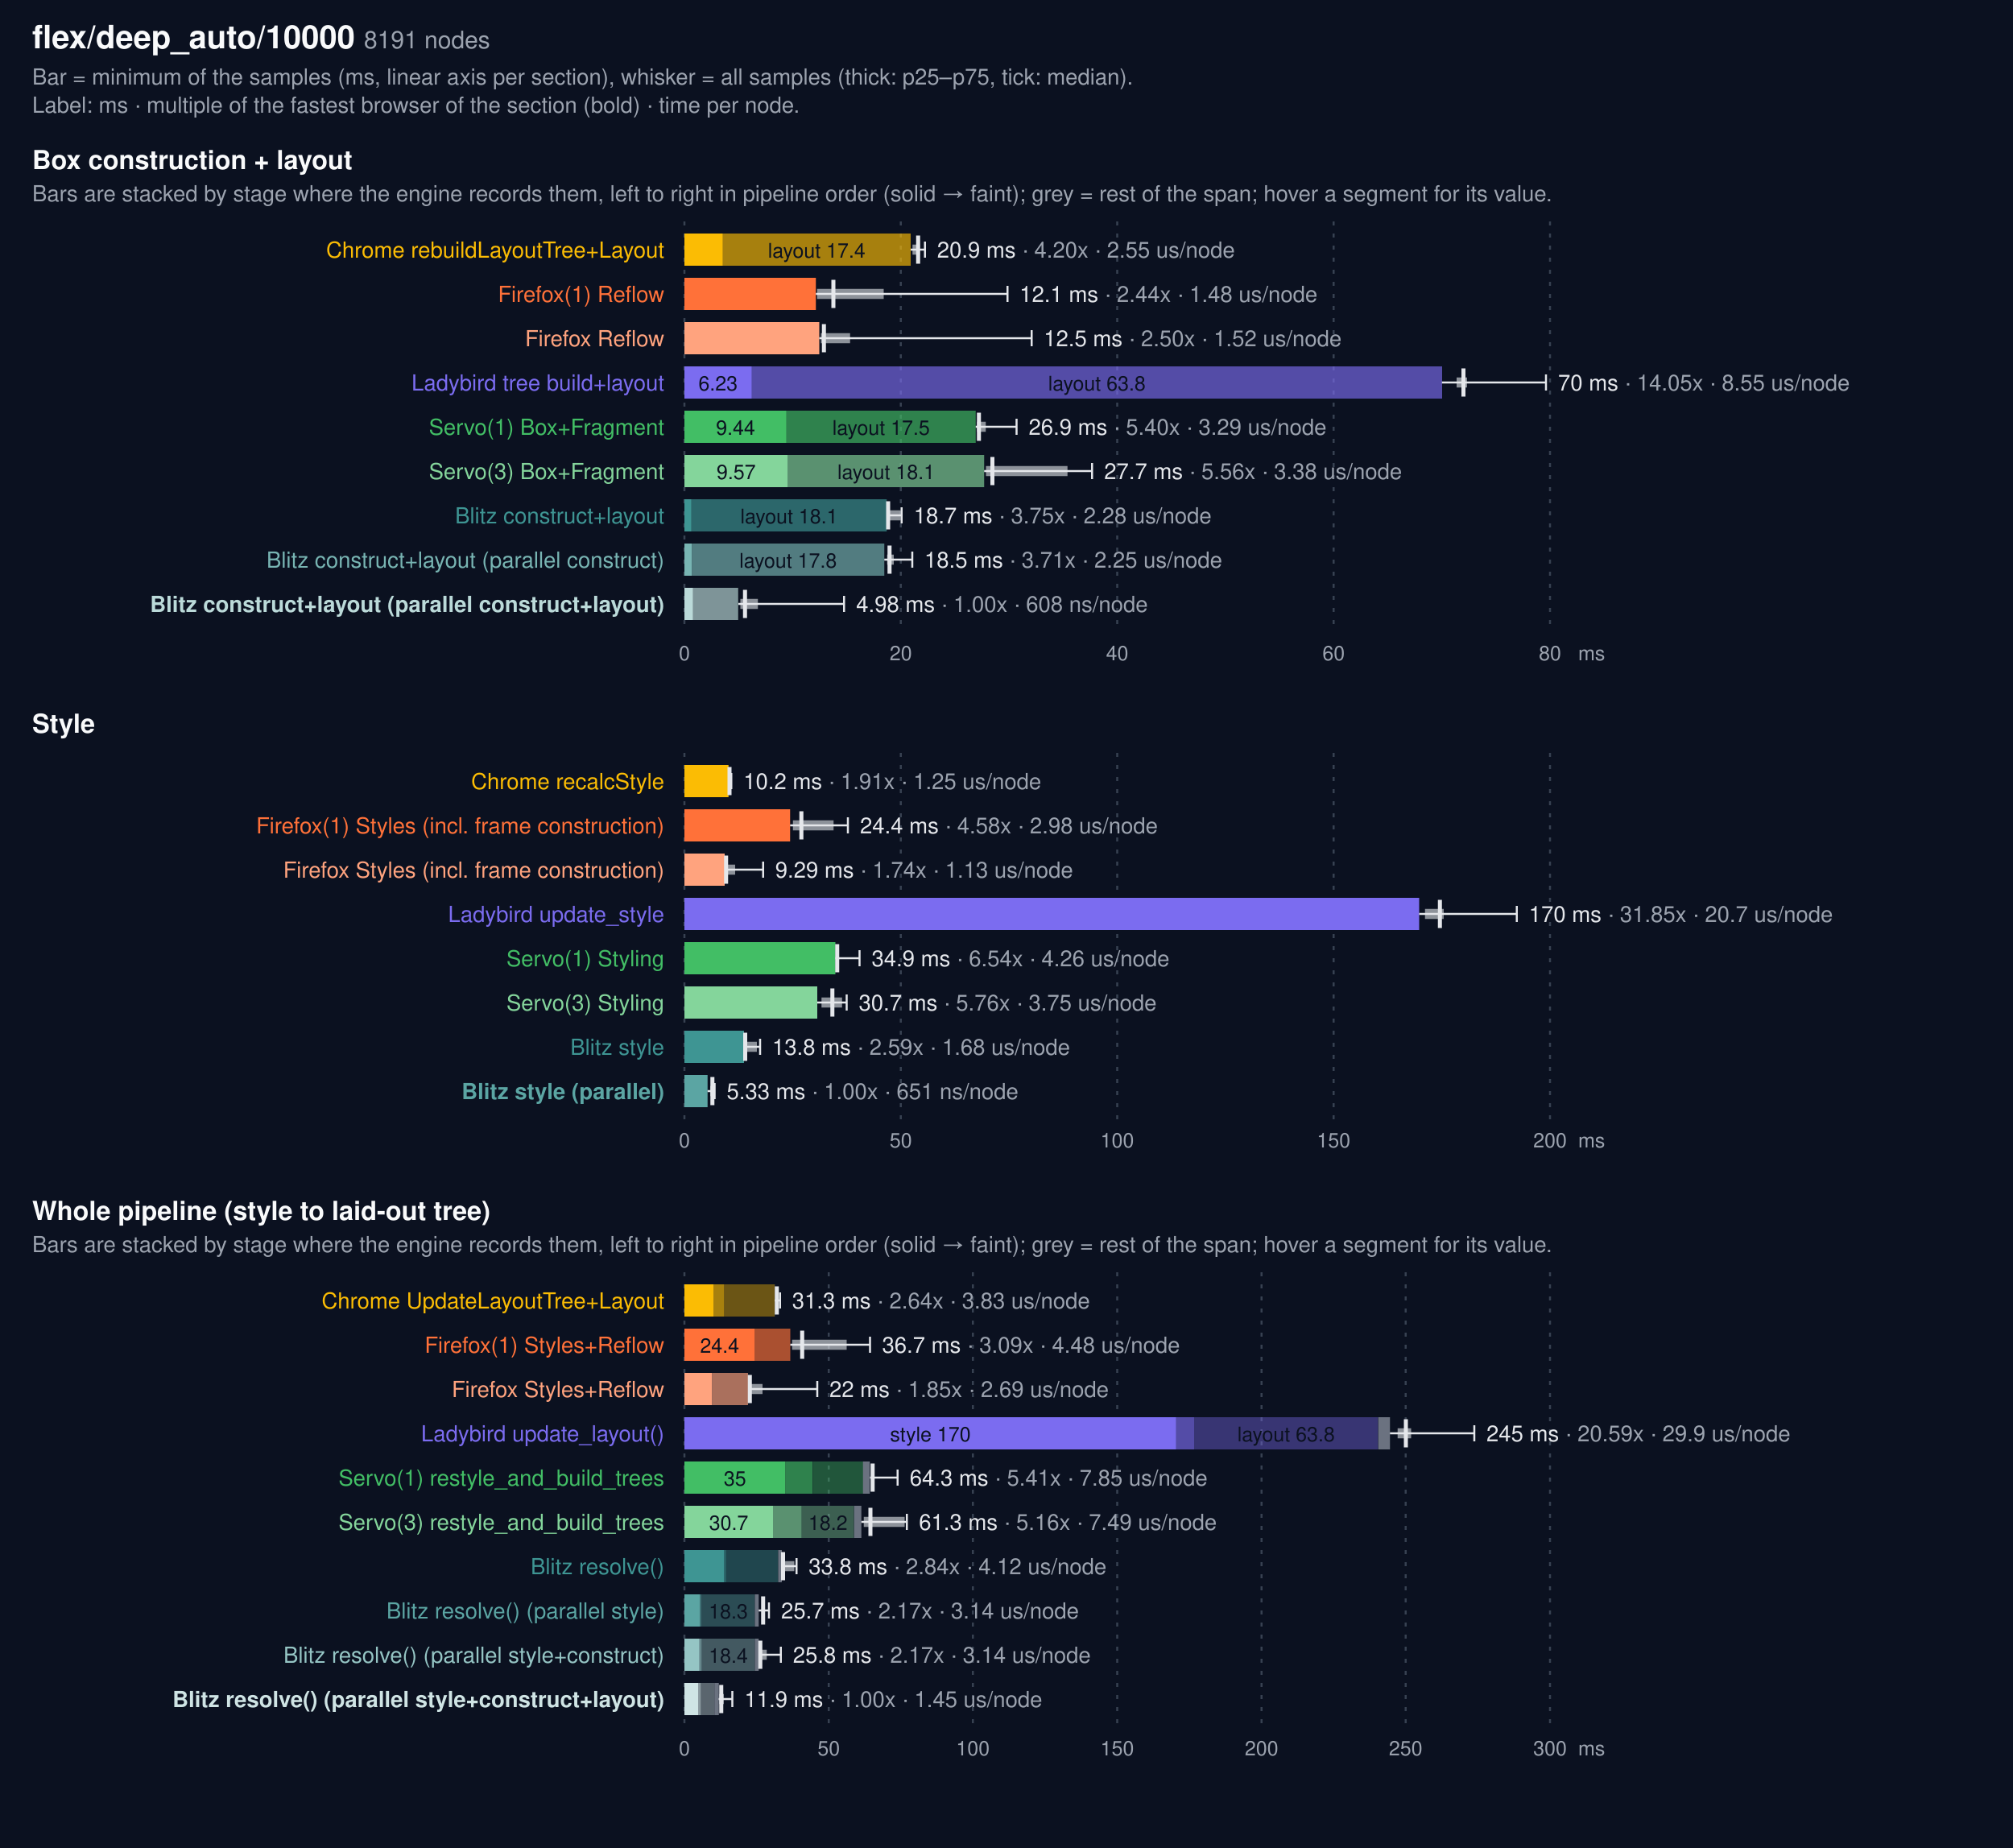
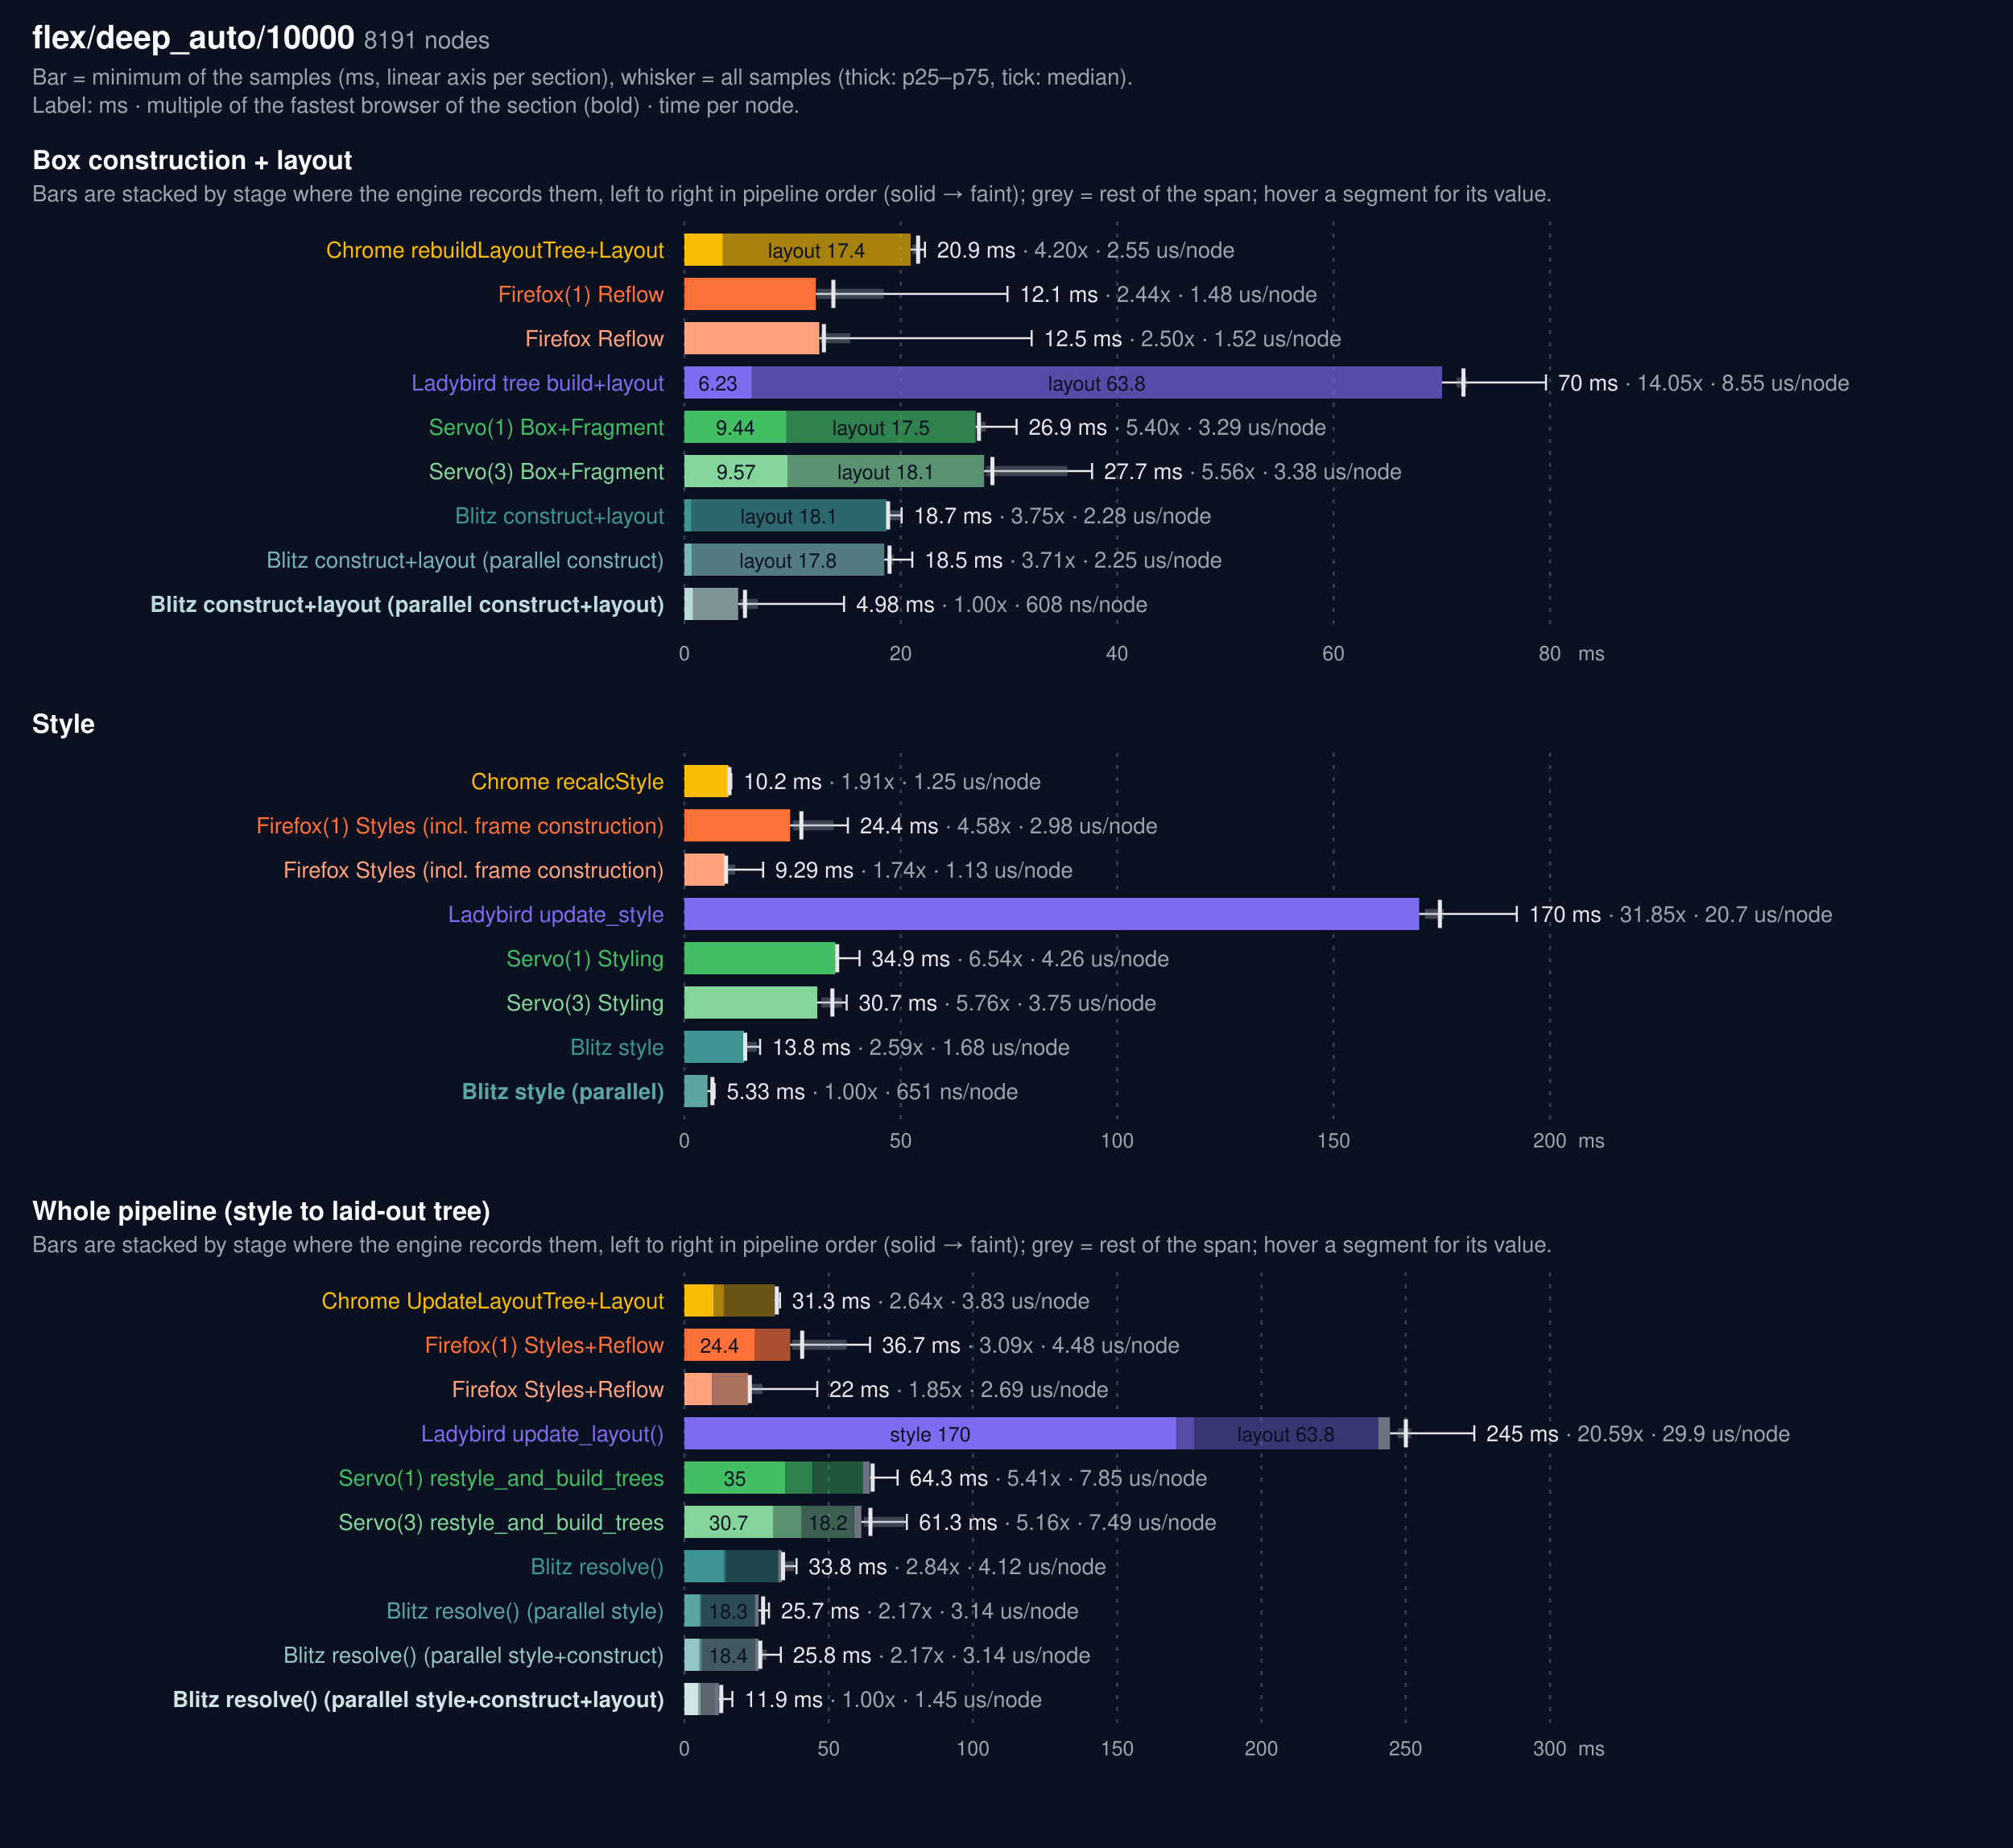
<svg xmlns="http://www.w3.org/2000/svg" width="1000" height="918" viewBox="0 0 1000 918" font-family="system-ui, -apple-system, Segoe UI, Helvetica, Arial, sans-serif">
  <rect width="1000" height="918" fill="#0b1120" />
  <text x="16" y="24" fill="#f9fafb" font-size="16" font-weight="600">flex/deep_auto/10000 <tspan fill="#9ca3af" font-size="12" font-weight="400">8191 nodes</tspan>
  </text>
  <text x="16" y="42" fill="#9ca3af" font-size="11">Bar = minimum of the samples (ms, linear axis per section), whisker = all samples (thick: p25–p75, tick: median).</text>
  <text x="16" y="56" fill="#9ca3af" font-size="11">Label: ms · multiple of the fastest browser of the section (bold) · time per node.</text>
  <text x="16" y="84" fill="#f9fafb" font-size="13" font-weight="600">Box construction + layout</text>
  <text x="16" y="100" fill="#9ca3af" font-size="11">Bars are stacked by stage where the engine records them, left to right in pipeline order (solid → faint); grey = rest of the span; hover a segment for its value.</text>
  <line x1="340.0" x2="340.0" y1="110" y2="314" stroke="#374151" stroke-dasharray="2 4" />
  <text x="340.0" y="328" fill="#9ca3af" font-size="10" text-anchor="middle">0</text>
  <line x1="447.5" x2="447.5" y1="110" y2="314" stroke="#374151" stroke-dasharray="2 4" />
  <text x="447.5" y="328" fill="#9ca3af" font-size="10" text-anchor="middle">20</text>
  <line x1="555.0" x2="555.0" y1="110" y2="314" stroke="#374151" stroke-dasharray="2 4" />
  <text x="555.0" y="328" fill="#9ca3af" font-size="10" text-anchor="middle">40</text>
  <line x1="662.5" x2="662.5" y1="110" y2="314" stroke="#374151" stroke-dasharray="2 4" />
  <text x="662.5" y="328" fill="#9ca3af" font-size="10" text-anchor="middle">60</text>
  <line x1="770.0" x2="770.0" y1="110" y2="314" stroke="#374151" stroke-dasharray="2 4" />
  <text x="770.0" y="328" fill="#9ca3af" font-size="10" text-anchor="middle">80</text>
  <text x="784" y="328" fill="#9ca3af" font-size="10">ms</text>
  <text x="330" y="128" fill="#FBBC04" font-size="11" text-anchor="end">Chrome rebuildLayoutTree+Layout</text>
  <rect x="340.0" y="116" width="19.1" height="16" fill="#FBBC04" opacity="1.0" />
  <rect x="359.1" y="116" width="93.3" height="16" fill="#FBBC04" opacity="0.65" />
  <text x="405.7" y="128" fill="#0b1120" font-size="10" text-anchor="middle">layout 17.4</text>
  <g stroke="#e5e7eb" fill="none">
    <line x1="452.4" y1="124.0" x2="459.5" y2="124.0" stroke-width="1" />
-     <line x1="453.3" y1="124.0" x2="456.9" y2="124.0" stroke-width="5" opacity="0.6" />
+     <line x1="453.3" y1="124.0" x2="456.9" y2="124.0" stroke="#9ca3af" stroke-width="5" opacity="0.35" />
    <line x1="456.1" y1="117" x2="456.1" y2="131" stroke-width="2" />
    <line x1="459.5" y1="120" x2="459.5" y2="128" stroke-width="1" />
  </g>
  <text x="465.5" y="128" fill="#e5e7eb" font-size="11">20.9 ms <tspan fill="#9ca3af">· 4.20x · 2.55 us/node</tspan>
  </text>
  <text x="330" y="150" fill="#FF7139" font-size="11" text-anchor="end">Firefox(1) Reflow</text>
  <rect x="340" y="138" width="65.3" height="16" fill="#FF7139" />
  <g stroke="#e5e7eb" fill="none">
    <line x1="405.3" y1="146.0" x2="500.5" y2="146.0" stroke-width="1" />
-     <line x1="405.9" y1="146.0" x2="439.0" y2="146.0" stroke-width="5" opacity="0.6" />
+     <line x1="405.9" y1="146.0" x2="439.0" y2="146.0" stroke="#9ca3af" stroke-width="5" opacity="0.35" />
    <line x1="414.0" y1="139" x2="414.0" y2="153" stroke-width="2" />
    <line x1="500.5" y1="142" x2="500.5" y2="150" stroke-width="1" />
  </g>
  <text x="506.5" y="150" fill="#e5e7eb" font-size="11">12.1 ms <tspan fill="#9ca3af">· 2.44x · 1.48 us/node</tspan>
  </text>
  <text x="330" y="172" fill="#ffa37e" font-size="11" text-anchor="end">Firefox Reflow</text>
  <rect x="340" y="160" width="67.0" height="16" fill="#ffa37e" />
  <g stroke="#e5e7eb" fill="none">
    <line x1="407.0" y1="168.0" x2="512.5" y2="168.0" stroke-width="1" />
-     <line x1="407.8" y1="168.0" x2="422.3" y2="168.0" stroke-width="5" opacity="0.6" />
+     <line x1="407.8" y1="168.0" x2="422.3" y2="168.0" stroke="#9ca3af" stroke-width="5" opacity="0.35" />
    <line x1="409.3" y1="161" x2="409.3" y2="175" stroke-width="2" />
    <line x1="512.5" y1="164" x2="512.5" y2="172" stroke-width="1" />
  </g>
  <text x="518.5" y="172" fill="#e5e7eb" font-size="11">12.5 ms <tspan fill="#9ca3af">· 2.50x · 1.52 us/node</tspan>
  </text>
  <text x="330" y="194" fill="#7B6CF0" font-size="11" text-anchor="end">Ladybird tree build+layout</text>
  <rect x="340.0" y="182" width="33.5" height="16" fill="#7B6CF0" opacity="1.0" />
  <text x="356.7" y="194" fill="#0b1120" font-size="10" text-anchor="middle">6.23</text>
  <rect x="373.5" y="182" width="342.9" height="16" fill="#7B6CF0" opacity="0.65" />
  <text x="544.9" y="194" fill="#0b1120" font-size="10" text-anchor="middle">layout 63.8</text>
  <g stroke="#e5e7eb" fill="none">
    <line x1="716.3" y1="190.0" x2="768.0" y2="190.0" stroke-width="1" />
-     <line x1="723.6" y1="190.0" x2="728.8" y2="190.0" stroke-width="5" opacity="0.6" />
+     <line x1="723.6" y1="190.0" x2="728.8" y2="190.0" stroke="#9ca3af" stroke-width="5" opacity="0.35" />
    <line x1="727.0" y1="183" x2="727.0" y2="197" stroke-width="2" />
    <line x1="768.0" y1="186" x2="768.0" y2="194" stroke-width="1" />
  </g>
  <text x="774.0" y="194" fill="#e5e7eb" font-size="11">70 ms <tspan fill="#9ca3af">· 14.05x · 8.55 us/node</tspan>
  </text>
  <text x="330" y="216" fill="#42BE65" font-size="11" text-anchor="end">Servo(1) Box+Fragment</text>
  <rect x="340.0" y="204" width="50.7" height="16" fill="#42BE65" opacity="1.0" />
  <text x="365.4" y="216" fill="#0b1120" font-size="10" text-anchor="middle">9.44</text>
  <rect x="390.7" y="204" width="94.0" height="16" fill="#42BE65" opacity="0.65" />
  <text x="437.7" y="216" fill="#0b1120" font-size="10" text-anchor="middle">layout 17.5</text>
  <g stroke="#e5e7eb" fill="none">
    <line x1="484.7" y1="212.0" x2="505.0" y2="212.0" stroke-width="1" />
-     <line x1="485.3" y1="212.0" x2="489.7" y2="212.0" stroke-width="5" opacity="0.6" />
+     <line x1="485.3" y1="212.0" x2="489.7" y2="212.0" stroke="#9ca3af" stroke-width="5" opacity="0.35" />
    <line x1="486.3" y1="205" x2="486.3" y2="219" stroke-width="2" />
    <line x1="505.0" y1="208" x2="505.0" y2="216" stroke-width="1" />
  </g>
  <text x="511.0" y="216" fill="#e5e7eb" font-size="11">26.9 ms <tspan fill="#9ca3af">· 5.40x · 3.29 us/node</tspan>
  </text>
  <text x="330" y="238" fill="#84d59b" font-size="11" text-anchor="end">Servo(3) Box+Fragment</text>
  <rect x="340.0" y="226" width="51.4" height="16" fill="#84d59b" opacity="1.0" />
  <text x="365.7" y="238" fill="#0b1120" font-size="10" text-anchor="middle">9.57</text>
  <rect x="391.4" y="226" width="97.5" height="16" fill="#84d59b" opacity="0.65" />
  <text x="440.2" y="238" fill="#0b1120" font-size="10" text-anchor="middle">layout 18.1</text>
  <g stroke="#e5e7eb" fill="none">
    <line x1="488.9" y1="234.0" x2="542.5" y2="234.0" stroke-width="1" />
-     <line x1="489.8" y1="234.0" x2="530.3" y2="234.0" stroke-width="5" opacity="0.6" />
+     <line x1="489.8" y1="234.0" x2="530.3" y2="234.0" stroke="#9ca3af" stroke-width="5" opacity="0.35" />
    <line x1="493.0" y1="227" x2="493.0" y2="241" stroke-width="2" />
    <line x1="542.5" y1="230" x2="542.5" y2="238" stroke-width="1" />
  </g>
  <text x="548.5" y="238" fill="#e5e7eb" font-size="11">27.7 ms <tspan fill="#9ca3af">· 5.56x · 3.38 us/node</tspan>
  </text>
  <text x="330" y="260" fill="#3E9593" font-size="11" text-anchor="end">Blitz construct+layout</text>
  <rect x="340.0" y="248" width="3.5" height="16" fill="#3E9593" opacity="1.0" />
  <rect x="343.5" y="248" width="97.0" height="16" fill="#3E9593" opacity="0.65" />
  <text x="392.0" y="260" fill="#0b1120" font-size="10" text-anchor="middle">layout 18.1</text>
  <g stroke="#e5e7eb" fill="none">
    <line x1="440.5" y1="256.0" x2="447.9" y2="256.0" stroke-width="1" />
-     <line x1="440.9" y1="256.0" x2="447.4" y2="256.0" stroke-width="5" opacity="0.6" />
+     <line x1="440.9" y1="256.0" x2="447.4" y2="256.0" stroke="#9ca3af" stroke-width="5" opacity="0.35" />
    <line x1="441.2" y1="249" x2="441.2" y2="263" stroke-width="2" />
    <line x1="447.9" y1="252" x2="447.9" y2="260" stroke-width="1" />
  </g>
  <text x="453.9" y="260" fill="#e5e7eb" font-size="11">18.7 ms <tspan fill="#9ca3af">· 3.75x · 2.28 us/node</tspan>
  </text>
  <text x="330" y="282" fill="#78b5b3" font-size="11" text-anchor="end">Blitz construct+layout (parallel construct)</text>
  <rect x="340.0" y="270" width="3.7" height="16" fill="#78b5b3" opacity="1.0" />
  <rect x="343.7" y="270" width="95.6" height="16" fill="#78b5b3" opacity="0.65" />
  <text x="391.5" y="282" fill="#0b1120" font-size="10" text-anchor="middle">layout 17.8</text>
  <g stroke="#e5e7eb" fill="none">
    <line x1="439.3" y1="278.0" x2="453.2" y2="278.0" stroke-width="1" />
-     <line x1="440.7" y1="278.0" x2="444.0" y2="278.0" stroke-width="5" opacity="0.6" />
+     <line x1="440.7" y1="278.0" x2="444.0" y2="278.0" stroke="#9ca3af" stroke-width="5" opacity="0.35" />
    <line x1="441.9" y1="271" x2="441.9" y2="285" stroke-width="2" />
    <line x1="453.2" y1="274" x2="453.2" y2="282" stroke-width="1" />
  </g>
  <text x="459.2" y="282" fill="#e5e7eb" font-size="11">18.5 ms <tspan fill="#9ca3af">· 3.71x · 2.25 us/node</tspan>
  </text>
  <text x="330" y="304" fill="#bbdad9" font-size="11" text-anchor="end" font-weight="700">Blitz construct+layout (parallel construct+layout)</text>
  <rect x="340.0" y="292" width="4.3" height="16" fill="#bbdad9" opacity="1.0" />
  <rect x="344.3" y="292" width="22.4" height="16" fill="#bbdad9" opacity="0.65" />
  <g stroke="#e5e7eb" fill="none">
    <line x1="366.8" y1="300.0" x2="419.3" y2="300.0" stroke-width="1" />
-     <line x1="367.8" y1="300.0" x2="376.5" y2="300.0" stroke-width="5" opacity="0.6" />
+     <line x1="367.8" y1="300.0" x2="376.5" y2="300.0" stroke="#9ca3af" stroke-width="5" opacity="0.35" />
    <line x1="370.1" y1="293" x2="370.1" y2="307" stroke-width="2" />
    <line x1="419.3" y1="296" x2="419.3" y2="304" stroke-width="1" />
  </g>
  <text x="425.3" y="304" fill="#e5e7eb" font-size="11">4.98 ms <tspan fill="#9ca3af">· 1.00x · 608 ns/node</tspan>
  </text>
  <text x="16" y="364" fill="#f9fafb" font-size="13" font-weight="600">Style</text>
  <line x1="340.0" x2="340.0" y1="374" y2="556" stroke="#374151" stroke-dasharray="2 4" />
  <text x="340.0" y="570" fill="#9ca3af" font-size="10" text-anchor="middle">0</text>
  <line x1="447.5" x2="447.5" y1="374" y2="556" stroke="#374151" stroke-dasharray="2 4" />
  <text x="447.5" y="570" fill="#9ca3af" font-size="10" text-anchor="middle">50</text>
  <line x1="555.0" x2="555.0" y1="374" y2="556" stroke="#374151" stroke-dasharray="2 4" />
  <text x="555.0" y="570" fill="#9ca3af" font-size="10" text-anchor="middle">100</text>
  <line x1="662.5" x2="662.5" y1="374" y2="556" stroke="#374151" stroke-dasharray="2 4" />
  <text x="662.5" y="570" fill="#9ca3af" font-size="10" text-anchor="middle">150</text>
  <line x1="770.0" x2="770.0" y1="374" y2="556" stroke="#374151" stroke-dasharray="2 4" />
  <text x="770.0" y="570" fill="#9ca3af" font-size="10" text-anchor="middle">200</text>
  <text x="784" y="570" fill="#9ca3af" font-size="10">ms</text>
  <text x="330" y="392" fill="#FBBC04" font-size="11" text-anchor="end">Chrome recalcStyle</text>
  <rect x="340" y="380" width="21.9" height="16" fill="#FBBC04" />
  <g stroke="#e5e7eb" fill="none">
    <line x1="361.9" y1="388.0" x2="363.3" y2="388.0" stroke-width="1" />
-     <line x1="362.3" y1="388.0" x2="362.5" y2="388.0" stroke-width="5" opacity="0.6" />
+     <line x1="362.3" y1="388.0" x2="362.5" y2="388.0" stroke="#9ca3af" stroke-width="5" opacity="0.35" />
    <line x1="362.4" y1="381" x2="362.4" y2="395" stroke-width="2" />
    <line x1="363.3" y1="384" x2="363.3" y2="392" stroke-width="1" />
  </g>
  <text x="369.3" y="392" fill="#e5e7eb" font-size="11">10.2 ms <tspan fill="#9ca3af">· 1.91x · 1.25 us/node</tspan>
  </text>
  <text x="330" y="414" fill="#FF7139" font-size="11" text-anchor="end">Firefox(1) Styles (incl. frame construction)</text>
  <rect x="340" y="402" width="52.5" height="16" fill="#FF7139" />
  <g stroke="#e5e7eb" fill="none">
    <line x1="392.5" y1="410.0" x2="421.2" y2="410.0" stroke-width="1" />
-     <line x1="393.9" y1="410.0" x2="414.1" y2="410.0" stroke-width="5" opacity="0.6" />
+     <line x1="393.9" y1="410.0" x2="414.1" y2="410.0" stroke="#9ca3af" stroke-width="5" opacity="0.35" />
    <line x1="398.1" y1="403" x2="398.1" y2="417" stroke-width="2" />
    <line x1="421.2" y1="406" x2="421.2" y2="414" stroke-width="1" />
  </g>
  <text x="427.2" y="414" fill="#e5e7eb" font-size="11">24.4 ms <tspan fill="#9ca3af">· 4.58x · 2.98 us/node</tspan>
  </text>
  <text x="330" y="436" fill="#ffa37e" font-size="11" text-anchor="end">Firefox Styles (incl. frame construction)</text>
  <rect x="340" y="424" width="20.0" height="16" fill="#ffa37e" />
  <g stroke="#e5e7eb" fill="none">
    <line x1="360.0" y1="432.0" x2="379.1" y2="432.0" stroke-width="1" />
-     <line x1="360.6" y1="432.0" x2="365.2" y2="432.0" stroke-width="5" opacity="0.6" />
+     <line x1="360.6" y1="432.0" x2="365.2" y2="432.0" stroke="#9ca3af" stroke-width="5" opacity="0.35" />
    <line x1="360.7" y1="425" x2="360.7" y2="439" stroke-width="2" />
    <line x1="379.1" y1="428" x2="379.1" y2="436" stroke-width="1" />
  </g>
  <text x="385.1" y="436" fill="#e5e7eb" font-size="11">9.29 ms <tspan fill="#9ca3af">· 1.74x · 1.13 us/node</tspan>
  </text>
  <text x="330" y="458" fill="#7B6CF0" font-size="11" text-anchor="end">Ladybird update_style</text>
  <rect x="340" y="446" width="365.0" height="16" fill="#7B6CF0" />
  <g stroke="#e5e7eb" fill="none">
    <line x1="705.0" y1="454.0" x2="753.5" y2="454.0" stroke-width="1" />
-     <line x1="707.9" y1="454.0" x2="717.2" y2="454.0" stroke-width="5" opacity="0.6" />
+     <line x1="707.9" y1="454.0" x2="717.2" y2="454.0" stroke="#9ca3af" stroke-width="5" opacity="0.35" />
    <line x1="715.3" y1="447" x2="715.3" y2="461" stroke-width="2" />
    <line x1="753.5" y1="450" x2="753.5" y2="458" stroke-width="1" />
  </g>
  <text x="759.5" y="458" fill="#e5e7eb" font-size="11">170 ms <tspan fill="#9ca3af">· 31.85x · 20.7 us/node</tspan>
  </text>
  <text x="330" y="480" fill="#42BE65" font-size="11" text-anchor="end">Servo(1) Styling</text>
  <rect x="340" y="468" width="75.0" height="16" fill="#42BE65" />
  <g stroke="#e5e7eb" fill="none">
    <line x1="415.0" y1="476.0" x2="427.0" y2="476.0" stroke-width="1" />
-     <line x1="415.7" y1="476.0" x2="416.3" y2="476.0" stroke-width="5" opacity="0.6" />
+     <line x1="415.7" y1="476.0" x2="416.3" y2="476.0" stroke="#9ca3af" stroke-width="5" opacity="0.35" />
    <line x1="415.9" y1="469" x2="415.9" y2="483" stroke-width="2" />
    <line x1="427.0" y1="472" x2="427.0" y2="480" stroke-width="1" />
  </g>
  <text x="433.0" y="480" fill="#e5e7eb" font-size="11">34.9 ms <tspan fill="#9ca3af">· 6.54x · 4.26 us/node</tspan>
  </text>
  <text x="330" y="502" fill="#84d59b" font-size="11" text-anchor="end">Servo(3) Styling</text>
  <rect x="340" y="490" width="66.0" height="16" fill="#84d59b" />
  <g stroke="#e5e7eb" fill="none">
    <line x1="406.0" y1="498.0" x2="420.6" y2="498.0" stroke-width="1" />
-     <line x1="408.1" y1="498.0" x2="418.3" y2="498.0" stroke-width="5" opacity="0.6" />
+     <line x1="408.1" y1="498.0" x2="418.3" y2="498.0" stroke="#9ca3af" stroke-width="5" opacity="0.35" />
    <line x1="413.5" y1="491" x2="413.5" y2="505" stroke-width="2" />
    <line x1="420.6" y1="494" x2="420.6" y2="502" stroke-width="1" />
  </g>
  <text x="426.6" y="502" fill="#e5e7eb" font-size="11">30.7 ms <tspan fill="#9ca3af">· 5.76x · 3.75 us/node</tspan>
  </text>
  <text x="330" y="524" fill="#3E9593" font-size="11" text-anchor="end">Blitz style</text>
  <rect x="340" y="512" width="29.6" height="16" fill="#3E9593" />
  <g stroke="#e5e7eb" fill="none">
    <line x1="369.6" y1="520.0" x2="377.6" y2="520.0" stroke-width="1" />
-     <line x1="370.0" y1="520.0" x2="376.0" y2="520.0" stroke-width="5" opacity="0.6" />
+     <line x1="370.0" y1="520.0" x2="376.0" y2="520.0" stroke="#9ca3af" stroke-width="5" opacity="0.35" />
    <line x1="370.2" y1="513" x2="370.2" y2="527" stroke-width="2" />
    <line x1="377.6" y1="516" x2="377.6" y2="524" stroke-width="1" />
  </g>
  <text x="383.6" y="524" fill="#e5e7eb" font-size="11">13.8 ms <tspan fill="#9ca3af">· 2.59x · 1.68 us/node</tspan>
  </text>
  <text x="330" y="546" fill="#5ba5a3" font-size="11" text-anchor="end" font-weight="700">Blitz style (parallel)</text>
  <rect x="340" y="534" width="11.5" height="16" fill="#5ba5a3" />
  <g stroke="#e5e7eb" fill="none">
    <line x1="351.5" y1="542.0" x2="355.0" y2="542.0" stroke-width="1" />
-     <line x1="352.8" y1="542.0" x2="354.9" y2="542.0" stroke-width="5" opacity="0.6" />
+     <line x1="352.8" y1="542.0" x2="354.9" y2="542.0" stroke="#9ca3af" stroke-width="5" opacity="0.35" />
    <line x1="353.9" y1="535" x2="353.9" y2="549" stroke-width="2" />
    <line x1="355.0" y1="538" x2="355.0" y2="546" stroke-width="1" />
  </g>
  <text x="361.0" y="546" fill="#e5e7eb" font-size="11">5.33 ms <tspan fill="#9ca3af">· 1.00x · 651 ns/node</tspan>
  </text>
  <text x="16" y="606" fill="#f9fafb" font-size="13" font-weight="600">Whole pipeline (style to laid-out tree)</text>
  <text x="16" y="622" fill="#9ca3af" font-size="11">Bars are stacked by stage where the engine records them, left to right in pipeline order (solid → faint); grey = rest of the span; hover a segment for its value.</text>
  <line x1="340.0" x2="340.0" y1="632" y2="858" stroke="#374151" stroke-dasharray="2 4" />
  <text x="340.0" y="872" fill="#9ca3af" font-size="10" text-anchor="middle">0</text>
  <line x1="411.7" x2="411.7" y1="632" y2="858" stroke="#374151" stroke-dasharray="2 4" />
  <text x="411.7" y="872" fill="#9ca3af" font-size="10" text-anchor="middle">50</text>
  <line x1="483.3" x2="483.3" y1="632" y2="858" stroke="#374151" stroke-dasharray="2 4" />
  <text x="483.3" y="872" fill="#9ca3af" font-size="10" text-anchor="middle">100</text>
  <line x1="555.0" x2="555.0" y1="632" y2="858" stroke="#374151" stroke-dasharray="2 4" />
  <text x="555.0" y="872" fill="#9ca3af" font-size="10" text-anchor="middle">150</text>
  <line x1="626.7" x2="626.7" y1="632" y2="858" stroke="#374151" stroke-dasharray="2 4" />
  <text x="626.7" y="872" fill="#9ca3af" font-size="10" text-anchor="middle">200</text>
  <line x1="698.3" x2="698.3" y1="632" y2="858" stroke="#374151" stroke-dasharray="2 4" />
  <text x="698.3" y="872" fill="#9ca3af" font-size="10" text-anchor="middle">250</text>
  <line x1="770.0" x2="770.0" y1="632" y2="858" stroke="#374151" stroke-dasharray="2 4" />
  <text x="770.0" y="872" fill="#9ca3af" font-size="10" text-anchor="middle">300</text>
  <text x="784" y="872" fill="#9ca3af" font-size="10">ms</text>
  <text x="330" y="650" fill="#FBBC04" font-size="11" text-anchor="end">Chrome UpdateLayoutTree+Layout</text>
  <rect x="340.0" y="638" width="14.6" height="16" fill="#FBBC04" opacity="1.0" />
  <rect x="354.6" y="638" width="5.1" height="16" fill="#FBBC04" opacity="0.65" />
  <rect x="359.7" y="638" width="25.1" height="16" fill="#FBBC04" opacity="0.4" />
  <rect x="384.8" y="638" width="0.1" height="16" fill="#6b7280" opacity="1.0" />
  <g stroke="#e5e7eb" fill="none">
    <line x1="384.9" y1="646.0" x2="387.5" y2="646.0" stroke-width="1" />
-     <line x1="385.2" y1="646.0" x2="386.1" y2="646.0" stroke-width="5" opacity="0.6" />
+     <line x1="385.2" y1="646.0" x2="386.1" y2="646.0" stroke="#9ca3af" stroke-width="5" opacity="0.35" />
    <line x1="385.9" y1="639" x2="385.9" y2="653" stroke-width="2" />
    <line x1="387.5" y1="642" x2="387.5" y2="650" stroke-width="1" />
  </g>
  <text x="393.5" y="650" fill="#e5e7eb" font-size="11">31.3 ms <tspan fill="#9ca3af">· 2.64x · 3.83 us/node</tspan>
  </text>
  <text x="330" y="672" fill="#FF7139" font-size="11" text-anchor="end">Firefox(1) Styles+Reflow</text>
  <rect x="340.0" y="660" width="35.0" height="16" fill="#FF7139" opacity="1.0" />
  <text x="357.5" y="672" fill="#0b1120" font-size="10" text-anchor="middle">24.4</text>
  <rect x="375.0" y="660" width="17.6" height="16" fill="#FF7139" opacity="0.65" />
  <g stroke="#e5e7eb" fill="none">
    <line x1="392.6" y1="668.0" x2="432.2" y2="668.0" stroke-width="1" />
-     <line x1="393.5" y1="668.0" x2="420.6" y2="668.0" stroke-width="5" opacity="0.6" />
+     <line x1="393.5" y1="668.0" x2="420.6" y2="668.0" stroke="#9ca3af" stroke-width="5" opacity="0.35" />
    <line x1="398.5" y1="661" x2="398.5" y2="675" stroke-width="2" />
    <line x1="432.2" y1="664" x2="432.2" y2="672" stroke-width="1" />
  </g>
  <text x="438.2" y="672" fill="#e5e7eb" font-size="11">36.7 ms <tspan fill="#9ca3af">· 3.09x · 4.48 us/node</tspan>
  </text>
  <text x="330" y="694" fill="#ffa37e" font-size="11" text-anchor="end">Firefox Styles+Reflow</text>
  <rect x="340.0" y="682" width="13.7" height="16" fill="#ffa37e" opacity="1.0" />
  <rect x="353.7" y="682" width="17.9" height="16" fill="#ffa37e" opacity="0.65" />
  <g stroke="#e5e7eb" fill="none">
    <line x1="371.6" y1="690.0" x2="406.0" y2="690.0" stroke-width="1" />
-     <line x1="371.8" y1="690.0" x2="378.8" y2="690.0" stroke-width="5" opacity="0.6" />
+     <line x1="371.8" y1="690.0" x2="378.8" y2="690.0" stroke="#9ca3af" stroke-width="5" opacity="0.35" />
    <line x1="372.5" y1="683" x2="372.5" y2="697" stroke-width="2" />
    <line x1="406.0" y1="686" x2="406.0" y2="694" stroke-width="1" />
  </g>
  <text x="412.0" y="694" fill="#e5e7eb" font-size="11">22 ms <tspan fill="#9ca3af">· 1.85x · 2.69 us/node</tspan>
  </text>
  <text x="330" y="716" fill="#7B6CF0" font-size="11" text-anchor="end">Ladybird update_layout()</text>
  <rect x="340.0" y="704" width="244.3" height="16" fill="#7B6CF0" opacity="1.0" />
  <text x="462.2" y="716" fill="#0b1120" font-size="10" text-anchor="middle">style 170</text>
  <rect x="584.3" y="704" width="8.9" height="16" fill="#7B6CF0" opacity="0.65" />
  <rect x="593.2" y="704" width="91.4" height="16" fill="#7B6CF0" opacity="0.4" />
  <text x="638.9" y="716" fill="#0b1120" font-size="10" text-anchor="middle">layout 63.8</text>
  <rect x="684.7" y="704" width="5.8" height="16" fill="#6b7280" opacity="1.0" />
  <g stroke="#e5e7eb" fill="none">
    <line x1="690.5" y1="712.0" x2="732.4" y2="712.0" stroke-width="1" />
-     <line x1="694.3" y1="712.0" x2="701.0" y2="712.0" stroke-width="5" opacity="0.6" />
+     <line x1="694.3" y1="712.0" x2="701.0" y2="712.0" stroke="#9ca3af" stroke-width="5" opacity="0.35" />
    <line x1="698.4" y1="705" x2="698.4" y2="719" stroke-width="2" />
    <line x1="732.4" y1="708" x2="732.4" y2="716" stroke-width="1" />
  </g>
  <text x="738.4" y="716" fill="#e5e7eb" font-size="11">245 ms <tspan fill="#9ca3af">· 20.59x · 29.9 us/node</tspan>
  </text>
  <text x="330" y="738" fill="#42BE65" font-size="11" text-anchor="end">Servo(1) restyle_and_build_trees</text>
  <rect x="340.0" y="726" width="50.1" height="16" fill="#42BE65" opacity="1.0" />
  <text x="365.1" y="738" fill="#0b1120" font-size="10" text-anchor="middle">35</text>
  <rect x="390.1" y="726" width="13.5" height="16" fill="#42BE65" opacity="0.65" />
  <rect x="403.7" y="726" width="25.1" height="16" fill="#42BE65" opacity="0.4" />
  <rect x="428.7" y="726" width="3.4" height="16" fill="#6b7280" opacity="1.0" />
  <g stroke="#e5e7eb" fill="none">
    <line x1="432.2" y1="734.0" x2="445.9" y2="734.0" stroke-width="1" />
-     <line x1="432.9" y1="734.0" x2="434.1" y2="734.0" stroke-width="5" opacity="0.6" />
+     <line x1="432.9" y1="734.0" x2="434.1" y2="734.0" stroke="#9ca3af" stroke-width="5" opacity="0.35" />
    <line x1="433.5" y1="727" x2="433.5" y2="741" stroke-width="2" />
    <line x1="445.9" y1="730" x2="445.9" y2="738" stroke-width="1" />
  </g>
  <text x="451.9" y="738" fill="#e5e7eb" font-size="11">64.3 ms <tspan fill="#9ca3af">· 5.41x · 7.85 us/node</tspan>
  </text>
  <text x="330" y="760" fill="#84d59b" font-size="11" text-anchor="end">Servo(3) restyle_and_build_trees</text>
  <rect x="340.0" y="748" width="44.0" height="16" fill="#84d59b" opacity="1.0" />
  <text x="362.0" y="760" fill="#0b1120" font-size="10" text-anchor="middle">30.7</text>
  <rect x="384.0" y="748" width="14.2" height="16" fill="#84d59b" opacity="0.65" />
  <rect x="398.2" y="748" width="26.0" height="16" fill="#84d59b" opacity="0.4" />
  <text x="411.3" y="760" fill="#0b1120" font-size="10" text-anchor="middle">18.2</text>
  <rect x="424.3" y="748" width="3.6" height="16" fill="#6b7280" opacity="1.0" />
  <g stroke="#e5e7eb" fill="none">
    <line x1="427.9" y1="756.0" x2="450.5" y2="756.0" stroke-width="1" />
-     <line x1="429.1" y1="756.0" x2="449.4" y2="756.0" stroke-width="5" opacity="0.6" />
+     <line x1="429.1" y1="756.0" x2="449.4" y2="756.0" stroke="#9ca3af" stroke-width="5" opacity="0.35" />
    <line x1="432.4" y1="749" x2="432.4" y2="763" stroke-width="2" />
    <line x1="450.5" y1="752" x2="450.5" y2="760" stroke-width="1" />
  </g>
  <text x="456.5" y="760" fill="#e5e7eb" font-size="11">61.3 ms <tspan fill="#9ca3af">· 5.16x · 7.49 us/node</tspan>
  </text>
  <text x="330" y="782" fill="#3E9593" font-size="11" text-anchor="end">Blitz resolve()</text>
  <rect x="340.0" y="770" width="19.8" height="16" fill="#3E9593" opacity="1.0" />
  <rect x="359.8" y="770" width="0.9" height="16" fill="#3E9593" opacity="0.65" />
  <rect x="360.7" y="770" width="25.9" height="16" fill="#3E9593" opacity="0.4" />
  <rect x="386.6" y="770" width="1.8" height="16" fill="#6b7280" opacity="1.0" />
  <g stroke="#e5e7eb" fill="none">
    <line x1="388.4" y1="778.0" x2="395.7" y2="778.0" stroke-width="1" />
-     <line x1="388.7" y1="778.0" x2="394.6" y2="778.0" stroke-width="5" opacity="0.6" />
+     <line x1="388.7" y1="778.0" x2="394.6" y2="778.0" stroke="#9ca3af" stroke-width="5" opacity="0.35" />
    <line x1="389.0" y1="771" x2="389.0" y2="785" stroke-width="2" />
    <line x1="395.7" y1="774" x2="395.7" y2="782" stroke-width="1" />
  </g>
  <text x="401.7" y="782" fill="#e5e7eb" font-size="11">33.8 ms <tspan fill="#9ca3af">· 2.84x · 4.12 us/node</tspan>
  </text>
  <text x="330" y="804" fill="#5ba5a3" font-size="11" text-anchor="end">Blitz resolve() (parallel style)</text>
  <rect x="340.0" y="792" width="7.6" height="16" fill="#5ba5a3" opacity="1.0" />
  <rect x="347.6" y="792" width="1.0" height="16" fill="#5ba5a3" opacity="0.65" />
  <rect x="348.7" y="792" width="26.3" height="16" fill="#5ba5a3" opacity="0.4" />
  <text x="361.8" y="804" fill="#0b1120" font-size="10" text-anchor="middle">18.3</text>
  <rect x="375.0" y="792" width="1.9" height="16" fill="#6b7280" opacity="1.0" />
  <g stroke="#e5e7eb" fill="none">
    <line x1="376.9" y1="800.0" x2="382.0" y2="800.0" stroke-width="1" />
-     <line x1="378.5" y1="800.0" x2="380.0" y2="800.0" stroke-width="5" opacity="0.6" />
+     <line x1="378.5" y1="800.0" x2="380.0" y2="800.0" stroke="#9ca3af" stroke-width="5" opacity="0.35" />
    <line x1="379.1" y1="793" x2="379.1" y2="807" stroke-width="2" />
    <line x1="382.0" y1="796" x2="382.0" y2="804" stroke-width="1" />
  </g>
  <text x="388.0" y="804" fill="#e5e7eb" font-size="11">25.7 ms <tspan fill="#9ca3af">· 2.17x · 3.14 us/node</tspan>
  </text>
  <text x="330" y="826" fill="#95c5c4" font-size="11" text-anchor="end">Blitz resolve() (parallel style+construct)</text>
  <rect x="340.0" y="814" width="7.5" height="16" fill="#95c5c4" opacity="1.0" />
  <rect x="347.5" y="814" width="1.1" height="16" fill="#95c5c4" opacity="0.65" />
  <rect x="348.6" y="814" width="26.4" height="16" fill="#95c5c4" opacity="0.4" />
  <text x="361.8" y="826" fill="#0b1120" font-size="10" text-anchor="middle">18.4</text>
  <rect x="375.0" y="814" width="1.9" height="16" fill="#6b7280" opacity="1.0" />
  <g stroke="#e5e7eb" fill="none">
    <line x1="376.9" y1="822.0" x2="387.9" y2="822.0" stroke-width="1" />
-     <line x1="377.5" y1="822.0" x2="380.9" y2="822.0" stroke-width="5" opacity="0.6" />
+     <line x1="377.5" y1="822.0" x2="380.9" y2="822.0" stroke="#9ca3af" stroke-width="5" opacity="0.35" />
    <line x1="377.7" y1="815" x2="377.7" y2="829" stroke-width="2" />
    <line x1="387.9" y1="818" x2="387.9" y2="826" stroke-width="1" />
  </g>
  <text x="393.9" y="826" fill="#e5e7eb" font-size="11">25.8 ms <tspan fill="#9ca3af">· 2.17x · 3.14 us/node</tspan>
  </text>
  <text x="330" y="848" fill="#cfe4e4" font-size="11" text-anchor="end" font-weight="700">Blitz resolve() (parallel style+construct+layout)</text>
  <rect x="340.0" y="836" width="7.0" height="16" fill="#cfe4e4" opacity="1.0" />
  <rect x="347.0" y="836" width="1.2" height="16" fill="#cfe4e4" opacity="0.65" />
  <rect x="348.2" y="836" width="6.7" height="16" fill="#cfe4e4" opacity="0.4" />
  <rect x="354.9" y="836" width="2.2" height="16" fill="#6b7280" opacity="1.0" />
  <g stroke="#e5e7eb" fill="none">
    <line x1="357.0" y1="844.0" x2="363.8" y2="844.0" stroke-width="1" />
-     <line x1="357.3" y1="844.0" x2="359.6" y2="844.0" stroke-width="5" opacity="0.6" />
+     <line x1="357.3" y1="844.0" x2="359.6" y2="844.0" stroke="#9ca3af" stroke-width="5" opacity="0.35" />
    <line x1="358.3" y1="837" x2="358.3" y2="851" stroke-width="2" />
    <line x1="363.8" y1="840" x2="363.8" y2="848" stroke-width="1" />
  </g>
  <text x="369.8" y="848" fill="#e5e7eb" font-size="11">11.9 ms <tspan fill="#9ca3af">· 1.00x · 1.45 us/node</tspan>
  </text>
</svg>
